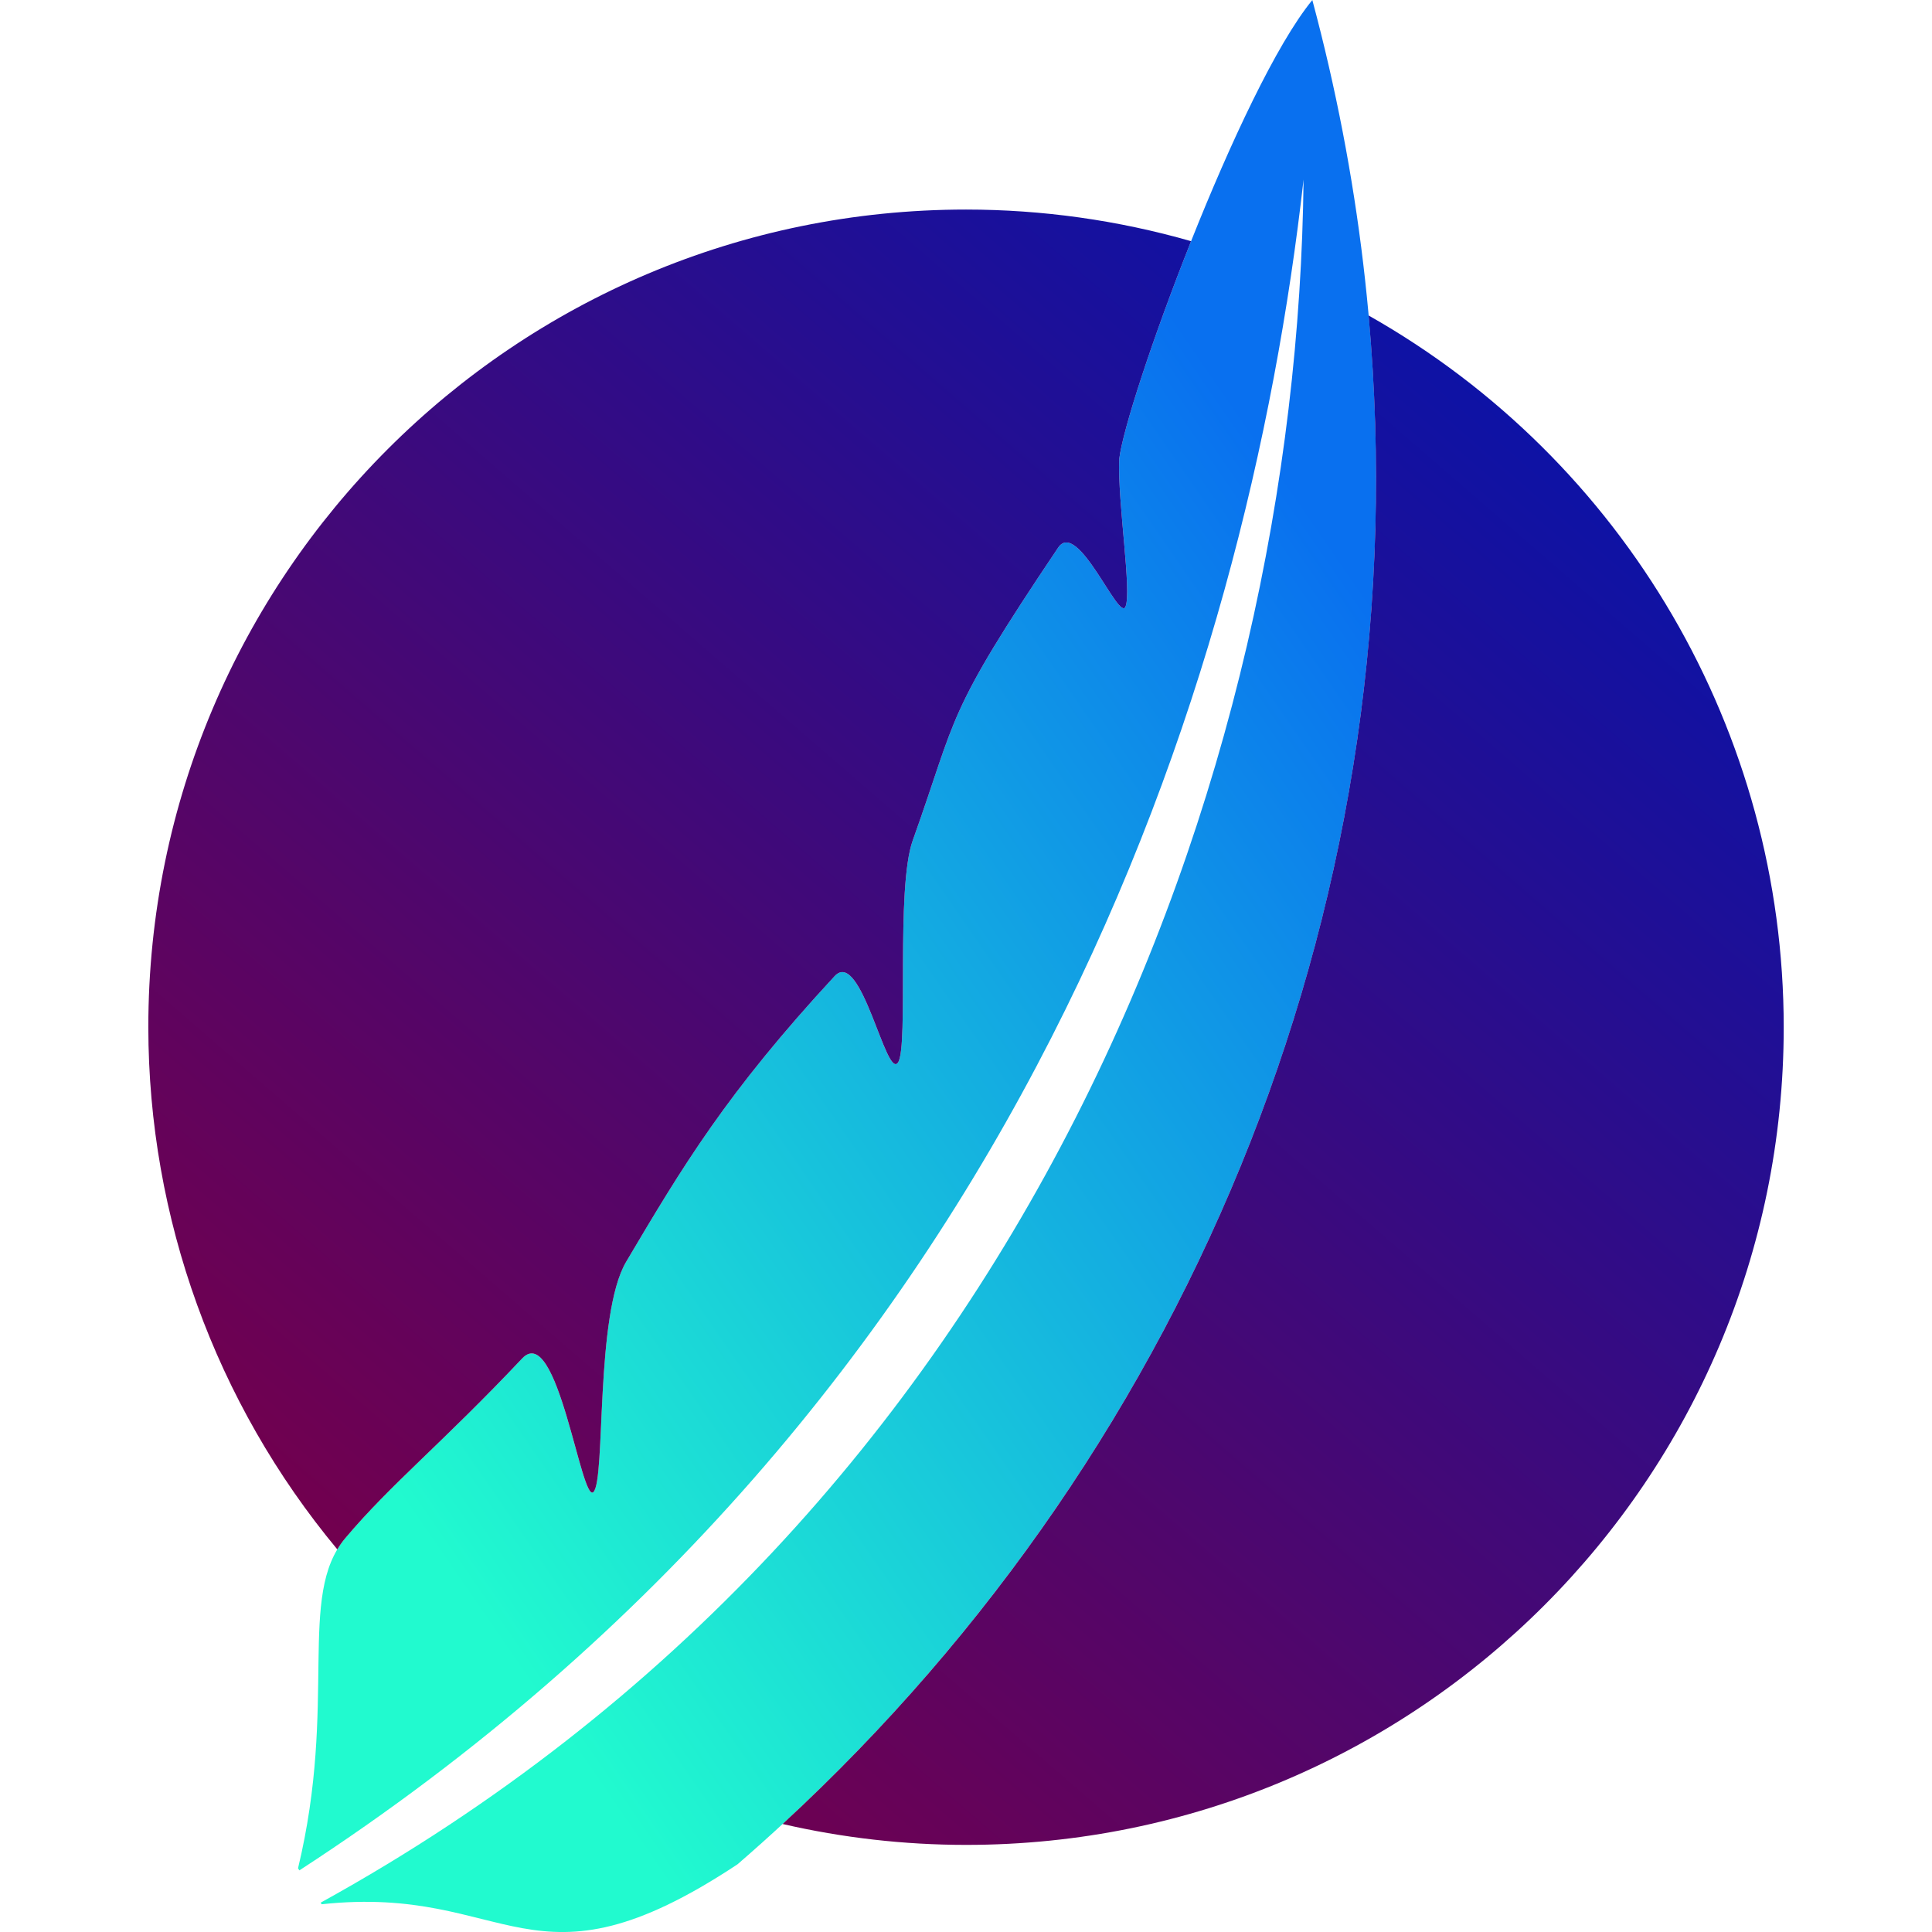
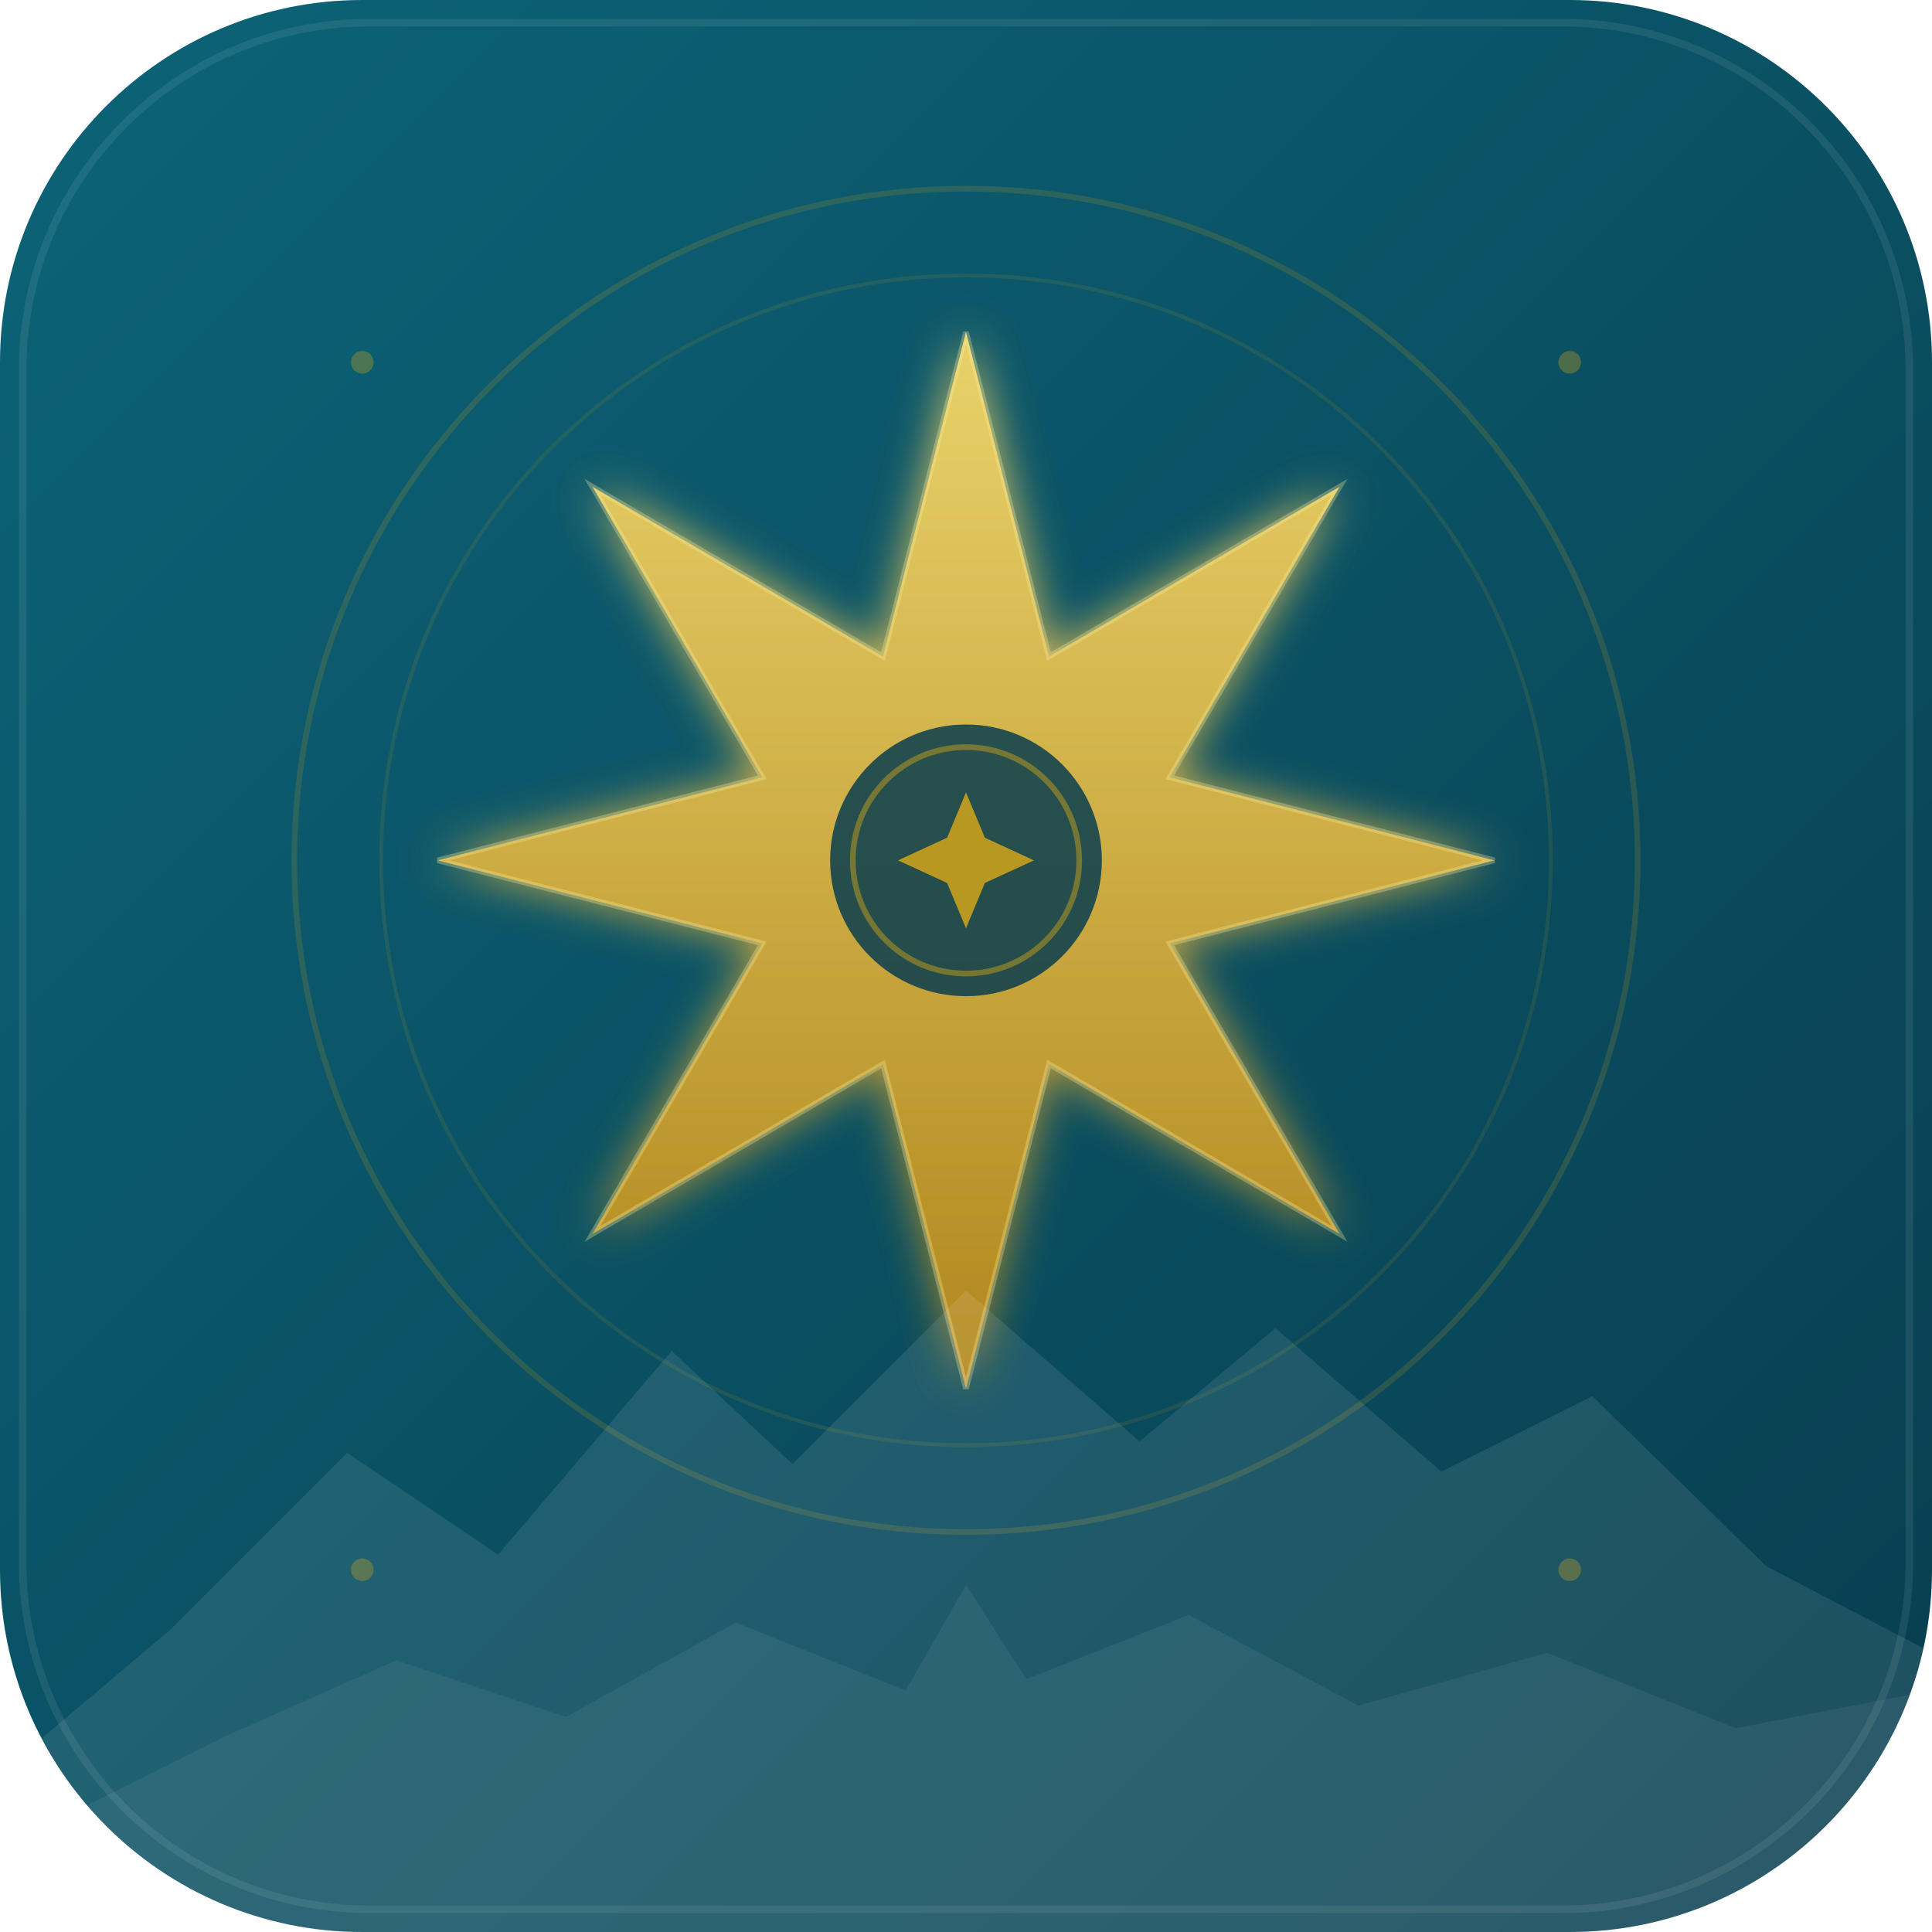
- <svg xmlns="http://www.w3.org/2000/svg" xmlns:xlink="http://www.w3.org/1999/xlink" width="512" height="512" version="1.1" viewBox="0 0 512 512">
+ <svg xmlns="http://www.w3.org/2000/svg" width="512" height="512" viewBox="0 0 512 512">
  <defs>
-     <linearGradient id="linearGradient22708">
-       <stop stop-color="#21facf" offset="0" />
-       <stop stop-color="#0970ef" offset="1" />
+     <linearGradient id="bg-grad" x1="0%" y1="0%" x2="100%" y2="100%">
+       <stop offset="0%" stop-color="#0C6478" />
+       <stop offset="100%" stop-color="#083D4E" />
    </linearGradient>
-     <linearGradient id="linearGradient6949" x1="68.454" x2="198.59" y1="246.73" y2="96.35" gradientTransform="translate(-5.754,-56.594)" gradientUnits="userSpaceOnUse">
-       <stop stop-color="#72004e" offset="0" />
-       <stop stop-color="#0015b1" offset="1" />
+     <linearGradient id="star-grad" x1="0%" y1="0%" x2="100%" y2="100%">
+       <stop offset="0%" stop-color="#E8C84A" />
+       <stop offset="100%" stop-color="#C9A01E" />
    </linearGradient>
-     <linearGradient id="linearGradient22718" x1="56.735" x2="155.2" y1="246.96" y2="58.575" gradientUnits="userSpaceOnUse">
-       <stop stop-color="#4f00da" offset="0" />
-       <stop stop-color="#e5311b" offset="1" />
+     <linearGradient id="star-shine" x1="0%" y1="0%" x2="0%" y2="100%">
+       <stop offset="0%" stop-color="#F2D76A" />
+       <stop offset="100%" stop-color="#B8891A" />
    </linearGradient>
-     <linearGradient id="linearGradient23463" x1="68.454" x2="198.59" y1="246.73" y2="96.35" gradientUnits="userSpaceOnUse" xlink:href="#linearGradient22708" />
-     <linearGradient id="linearGradient903" x1="54.478" x2="192.1" y1="247.56" y2="9.809" gradientTransform="matrix(.87923 0 0 .87923 -9.551 48.787)" gradientUnits="userSpaceOnUse">
-       <stop stop-color="#dc180d" offset="0" />
-       <stop stop-color="#f96e20" offset=".5" />
-       <stop stop-color="#f4ce41" offset="1" />
-     </linearGradient>
-     <linearGradient id="linearGradient918" x1="39.468" x2="154.99" y1="204.22" y2="124.47" gradientUnits="userSpaceOnUse" xlink:href="#linearGradient22708" />
+     <filter id="shadow" x="-20%" y="-20%" width="140%" height="140%">
+       <feDropShadow dx="0" dy="4" stdDeviation="8" flood-color="#000" flood-opacity="0.25" />
+     </filter>
+     <filter id="star-glow" x="-15%" y="-15%" width="130%" height="130%">
+       <feGaussianBlur stdDeviation="6" result="blur" />
+       <feComposite in="SourceGraphic" in2="blur" operator="over" />
+     </filter>
+     <clipPath id="rounded-clip">
+       <rect width="512" height="512" rx="96" ry="96" />
+     </clipPath>
  </defs>
-   <g transform="matrix(2.473 0 0 2.473 -4.8978 -4.8812)">
-     <path transform="translate(-5.5496,-57.412)" d="m148.16 59.393c-7.71 9.399-19.951 42.888-20.696 49.204-0.17 4.674 1.373 14.231 0.672 15.805-0.719 1.613-5.117-9.446-7.215-6.327-12.219 18.168-10.7 17.731-15.582 31.378-1.836 5.131-0.424 21.99-1.567 23.773-1.273 1.987-3.962-12.31-6.806-9.236-11.603 12.54-16.279 20.379-22.336 30.607-3.359 5.673-2.182 23.33-3.506 24.674-1.302 1.321-3.857-18.326-7.644-14.309-8.519 9.038-14.054 13.441-18.946 19.252-5.198 6.174-0.783 17.584-5.067 35.383l0.145 0.221c77.447-50.308 101.52-127.16 107.61-181.19-0.681 63.93-29.41 142.78-105.33 184.65l0.113 0.171c20.241-2.181 22.307 10.458 44.562-4.284 55.792-48.277 81.856-124.29 61.593-199.78z" display="none" fill="url(#linearGradient903)" />
-     <path transform="translate(-5.5498,-57.412)" d="m148.16 59.393c-7.71 9.399-19.951 42.888-20.696 49.204-0.17 4.674 1.373 14.231 0.672 15.805-0.719 1.613-5.117-9.446-7.215-6.327-12.219 18.168-10.7 17.731-15.582 31.378-1.836 5.131-0.424 21.99-1.567 23.773-1.273 1.987-3.962-12.31-6.806-9.236-11.603 12.54-16.279 20.379-22.336 30.607-3.359 5.673-2.182 23.33-3.506 24.674-1.302 1.321-3.857-18.326-7.644-14.309-8.519 9.038-14.054 13.441-18.946 19.252-5.198 6.174-0.783 17.584-5.067 35.383l0.145 0.221c77.447-50.308 101.52-127.16 107.61-181.19-0.681 63.93-29.41 142.78-105.33 184.65l0.113 0.171c20.241-2.181 22.307 10.458 44.562-4.284 55.792-48.277 81.856-124.29 61.593-199.78z" fill="url(#linearGradient918)" />
-     <g transform="translate(0 2.0218e-5)">
-       <path transform="translate(-5.7543,-56.594)" d="m111.25 81.024c-48.394-1.5e-5 -87.625 39.231-87.625 87.625 0.017 20.443 7.182 40.236 20.253 55.954 0.252-0.422 0.536-0.824 0.858-1.206 4.892-5.81 10.427-10.214 18.946-19.252 3.787-4.018 6.341 15.63 7.644 14.309 1.324-1.344 0.147-19.001 3.506-24.674 6.056-10.228 10.733-18.067 22.336-30.607 2.844-3.074 5.533 11.223 6.806 9.236 1.142-1.782-0.269-18.641 1.566-23.773 4.882-13.647 3.363-13.21 15.582-31.378 2.098-3.119 6.496 7.94 7.215 6.327 0.701-1.573-0.842-11.131-0.672-15.805 0.372-3.15 3.604-13.059 7.705-23.367-7.843-2.247-15.962-3.388-24.12-3.389zm43.142 11.356c5.566 61.595-18.426 120.7-62.796 161.65 6.446 1.486 13.04 2.237 19.655 2.239 48.394 1e-5 87.625-39.231 87.625-87.625-3.1e-4 -31.581-16.995-60.719-44.484-76.268z" display="none" fill="url(#linearGradient22718)" />
-       <path transform="translate(-5.754,-56.594)" d="m111.25 81.024c-48.394-1.5e-5 -87.625 39.231-87.625 87.625 0.017 20.443 7.182 40.236 20.253 55.954 0.252-0.422 0.536-0.824 0.858-1.206 4.892-5.81 10.427-10.214 18.946-19.252 3.787-4.018 6.341 15.63 7.644 14.309 1.324-1.344 0.147-19.001 3.506-24.674 6.056-10.228 10.733-18.067 22.336-30.607 2.844-3.074 5.533 11.223 6.806 9.236 1.142-1.782-0.269-18.641 1.566-23.773 4.882-13.647 3.363-13.21 15.582-31.378 2.098-3.119 6.496 7.94 7.215 6.327 0.701-1.573-0.842-11.131-0.672-15.805 0.372-3.15 3.604-13.059 7.705-23.367-7.843-2.247-15.962-3.388-24.12-3.389zm43.142 11.356c5.566 61.595-18.426 120.7-62.796 161.65 6.446 1.486 13.04 2.237 19.655 2.239 48.394 1e-5 87.625-39.231 87.625-87.625-3.1e-4 -31.581-16.995-60.719-44.484-76.268z" display="none" fill="url(#linearGradient23463)" />
-       <path d="m105.5 24.43c-48.394-1.5e-5 -87.625 39.231-87.625 87.625 0.017 20.443 7.182 40.236 20.253 55.954 0.252-0.422 0.536-0.824 0.858-1.206 4.892-5.81 10.427-10.214 18.946-19.252 3.787-4.018 6.341 15.63 7.644 14.309 1.324-1.344 0.147-19.001 3.506-24.674 6.056-10.228 10.733-18.067 22.336-30.607 2.844-3.074 5.533 11.223 6.806 9.236 1.142-1.782-0.269-18.641 1.566-23.773 4.882-13.647 3.363-13.21 15.582-31.378 2.098-3.119 6.496 7.94 7.215 6.327 0.701-1.573-0.842-11.131-0.672-15.805 0.372-3.15 3.604-13.059 7.705-23.367-7.843-2.247-15.962-3.388-24.12-3.389zm43.142 11.356c5.566 61.595-18.426 120.7-62.796 161.65 6.446 1.486 13.04 2.237 19.655 2.239 48.394 1e-5 87.625-39.231 87.625-87.625-3.1e-4 -31.581-16.995-60.719-44.484-76.268z" fill="url(#linearGradient6949)" />
-     </g>
+   <rect width="512" height="512" rx="96" ry="96" fill="url(#bg-grad)" />
+   <rect x="6" y="6" width="500" height="500" rx="92" ry="92" fill="none" stroke="rgba(255,255,255,0.08)" stroke-width="2" />
+   <circle cx="256" cy="228" r="178" fill="none" stroke="rgba(201,160,30,0.18)" stroke-width="1.5" />
+   <circle cx="256" cy="228" r="155" fill="none" stroke="rgba(201,160,30,0.12)" stroke-width="1" />
+   <path d="M256,88 L278,174 L355,129 L310,206 L396,228 L310,250 L355,327 L278,282 L256,368 L234,282 L157,327 L202,250 L116,228 L202,206 L157,129 L234,174 Z" fill="url(#star-shine)" filter="url(#star-glow)" opacity="0.96" />
+   <path d="M256,88 L278,174 L355,129 L310,206 L396,228 L310,250 L355,327 L278,282 L256,368 L234,282 L157,327 L202,250 L116,228 L202,206 L157,129 L234,174 Z" fill="none" stroke="rgba(255,240,160,0.3)" stroke-width="1.5" />
+   <circle cx="256" cy="228" r="36" fill="#083D4E" opacity="0.85" />
+   <circle cx="256" cy="228" r="30" fill="none" stroke="rgba(201,160,30,0.5)" stroke-width="1.5" />
+   <path d="M256,210 L261,222 L274,228 L261,234 L256,246 L251,234 L238,228 L251,222 Z" fill="#C9A01E" opacity="0.9" />
+   <g clip-path="url(#rounded-clip)">
+     <path d="M0,470 L45,432 L92,385 L132,412 L178,358 L210,388 L256,342 L302,382 L338,352 L382,390 L422,370 L468,415 L512,438 L512,512 L0,512 Z" fill="rgba(255,255,255,0.09)" />
+     <path d="M0,490 L60,460 L105,440 L150,455 L195,430 L240,448 L256,420 L272,445 L315,428 L360,452 L410,438 L460,458 L512,448 L512,512 L0,512 Z" fill="rgba(255,255,255,0.06)" />
  </g>
+   <circle cx="96" cy="96" r="3" fill="rgba(201,160,30,0.35)" />
+   <circle cx="416" cy="96" r="3" fill="rgba(201,160,30,0.35)" />
+   <circle cx="96" cy="416" r="3" fill="rgba(201,160,30,0.35)" />
+   <circle cx="416" cy="416" r="3" fill="rgba(201,160,30,0.35)" />
</svg>
